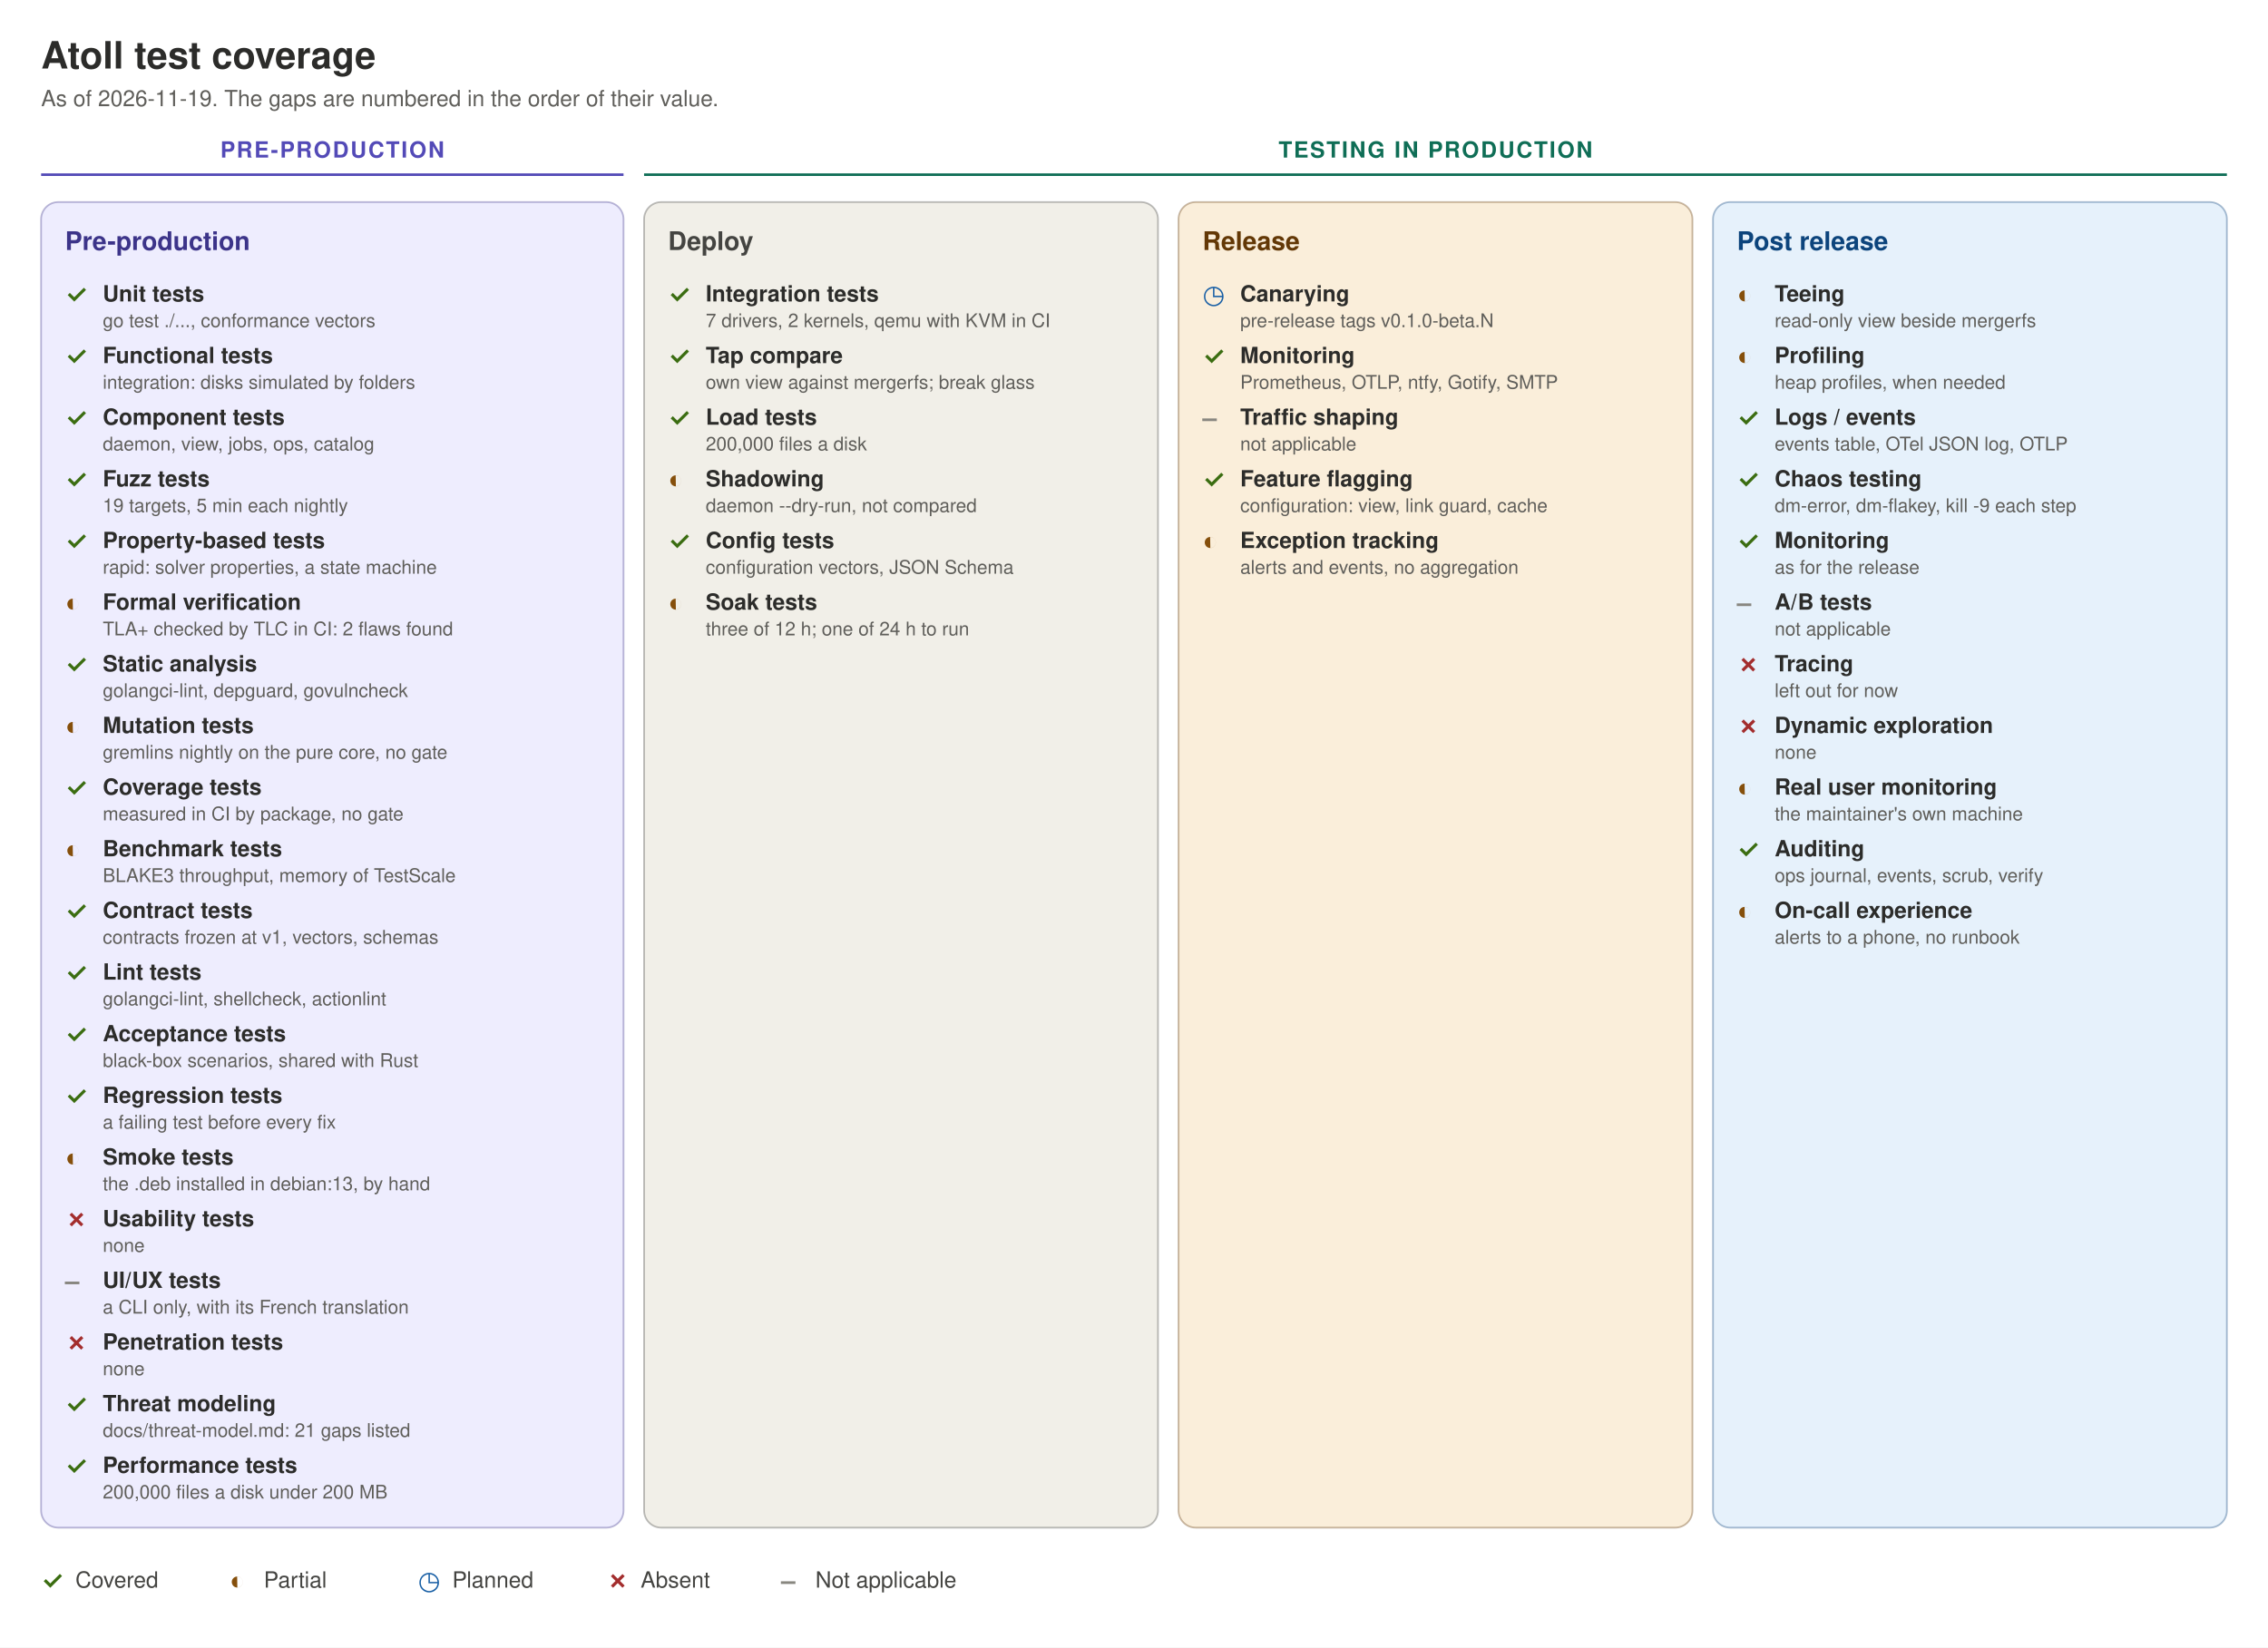
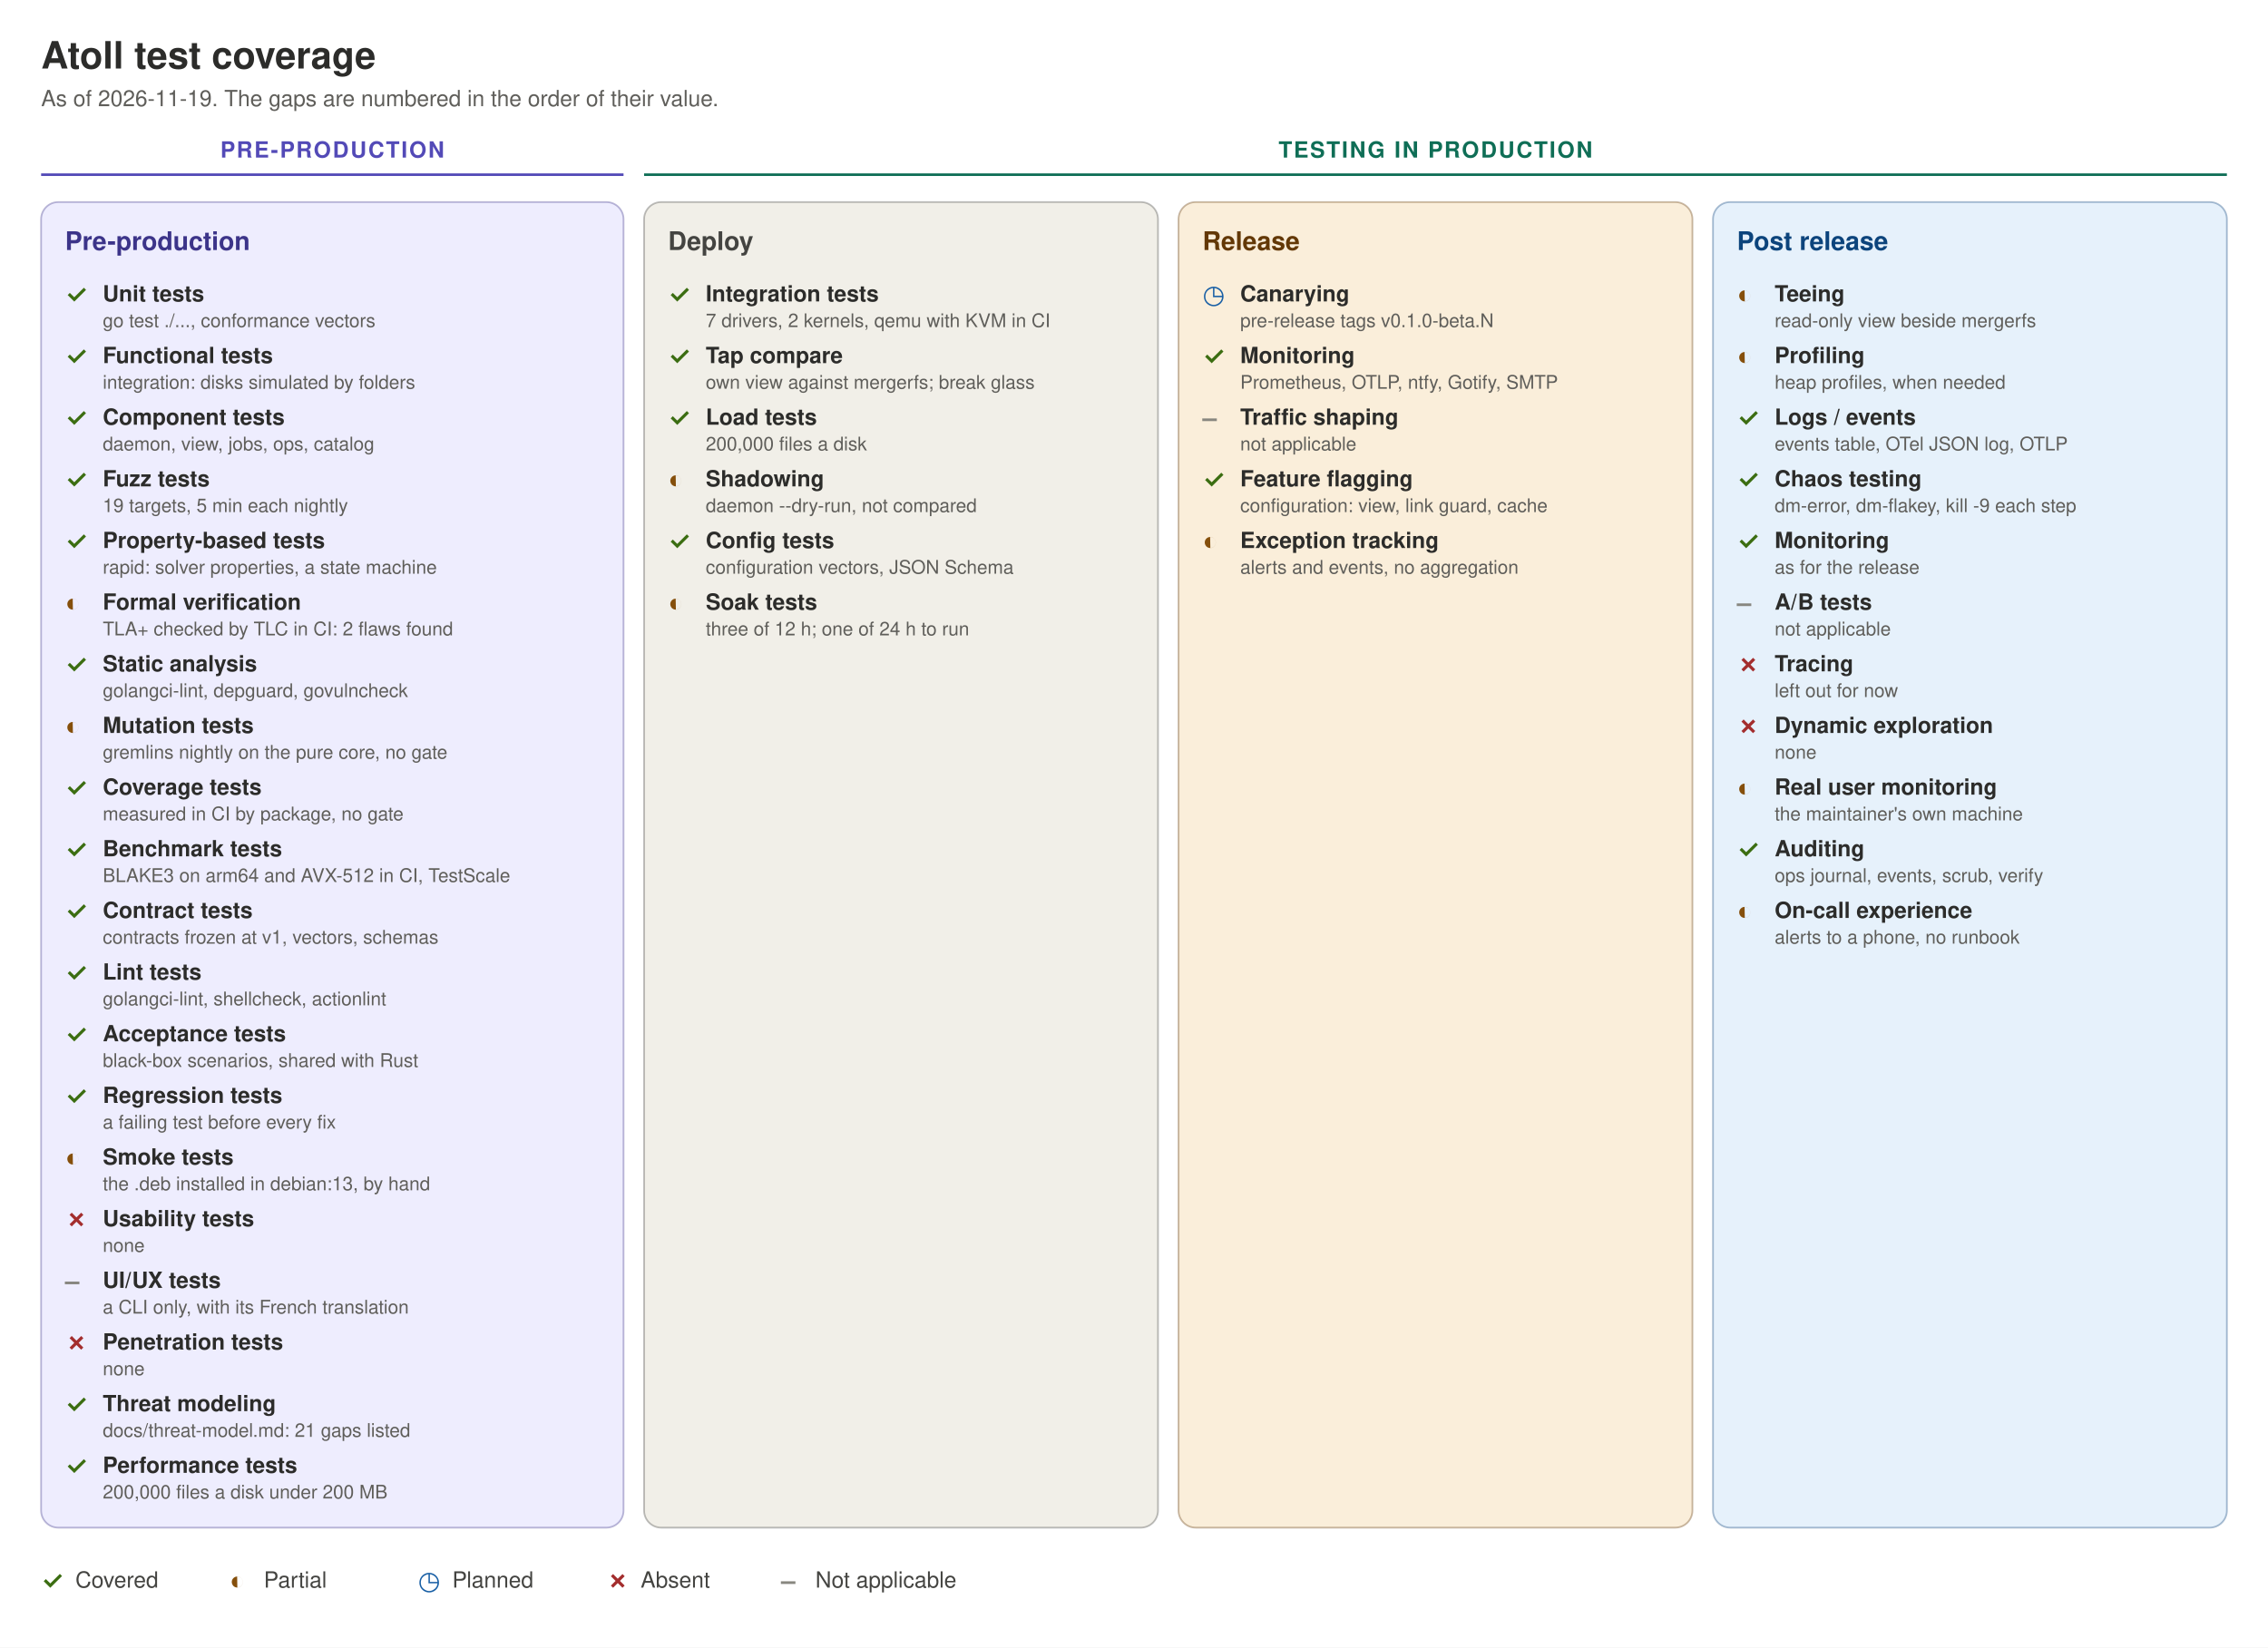
<svg xmlns="http://www.w3.org/2000/svg" width="1324" height="962" viewBox="0 0 1324 962" role="img" font-family="-apple-system, 'Segoe UI', Helvetica, Arial, sans-serif">
  <rect width="1324" height="962" fill="#FFFFFF" />
  <text x="24" y="40" font-size="22" font-weight="600" fill="#2C2C2A">Atoll test coverage</text>
  <text x="24" y="62" font-size="13" fill="#5F5E5A">As of 2026-11-19. The gaps are numbered in the order of their value.</text>
  <text x="194.0" y="92" font-size="13" font-weight="600" letter-spacing="1" text-anchor="middle" fill="#534AB7">PRE-PRODUCTION</text>
  <line x1="24" y1="102" x2="364" y2="102" stroke="#534AB7" stroke-width="1.5" />
  <text x="838.0" y="92" font-size="13" font-weight="600" letter-spacing="1" text-anchor="middle" fill="#0F6E56">TESTING IN PRODUCTION</text>
  <line x1="376" y1="102" x2="1300" y2="102" stroke="#0F6E56" stroke-width="1.5" />
  <rect x="24" y="118" width="340" height="774" rx="10" fill="#EEEDFE" stroke="#3C3489" stroke-opacity="0.35" />
  <text x="38" y="146" font-size="15" font-weight="600" fill="#3C3489">Pre-production</text>
  <text x="38" y="177" font-size="15" font-weight="600" fill="#3B6D11">✓</text>
  <text x="60" y="176" font-size="13" font-weight="600" fill="#2C2C2A">Unit tests</text>
  <text x="60" y="191" font-size="11" fill="#5F5E5A">go test ./..., conformance vectors</text>
  <text x="38" y="213" font-size="15" font-weight="600" fill="#3B6D11">✓</text>
  <text x="60" y="212" font-size="13" font-weight="600" fill="#2C2C2A">Functional tests</text>
  <text x="60" y="227" font-size="11" fill="#5F5E5A">integration: disks simulated by folders</text>
  <text x="38" y="249" font-size="15" font-weight="600" fill="#3B6D11">✓</text>
  <text x="60" y="248" font-size="13" font-weight="600" fill="#2C2C2A">Component tests</text>
  <text x="60" y="263" font-size="11" fill="#5F5E5A">daemon, view, jobs, ops, catalog</text>
  <text x="38" y="285" font-size="15" font-weight="600" fill="#3B6D11">✓</text>
  <text x="60" y="284" font-size="13" font-weight="600" fill="#2C2C2A">Fuzz tests</text>
  <text x="60" y="299" font-size="11" fill="#5F5E5A">19 targets, 5 min each nightly</text>
  <text x="38" y="321" font-size="15" font-weight="600" fill="#3B6D11">✓</text>
  <text x="60" y="320" font-size="13" font-weight="600" fill="#2C2C2A">Property-based tests</text>
  <text x="60" y="335" font-size="11" fill="#5F5E5A">rapid: solver properties, a state machine</text>
  <text x="38" y="357" font-size="15" font-weight="600" fill="#854F0B">◐</text>
  <text x="60" y="356" font-size="13" font-weight="600" fill="#2C2C2A">Formal verification</text>
  <text x="60" y="371" font-size="11" fill="#5F5E5A">TLA+ checked by TLC in CI: 2 flaws found</text>
  <text x="38" y="393" font-size="15" font-weight="600" fill="#3B6D11">✓</text>
  <text x="60" y="392" font-size="13" font-weight="600" fill="#2C2C2A">Static analysis</text>
  <text x="60" y="407" font-size="11" fill="#5F5E5A">golangci-lint, depguard, govulncheck</text>
  <text x="38" y="429" font-size="15" font-weight="600" fill="#854F0B">◐</text>
  <text x="60" y="428" font-size="13" font-weight="600" fill="#2C2C2A">Mutation tests</text>
  <text x="60" y="443" font-size="11" fill="#5F5E5A">gremlins nightly on the pure core, no gate</text>
  <text x="38" y="465" font-size="15" font-weight="600" fill="#3B6D11">✓</text>
  <text x="60" y="464" font-size="13" font-weight="600" fill="#2C2C2A">Coverage tests</text>
  <text x="60" y="479" font-size="11" fill="#5F5E5A">measured in CI by package, no gate</text>
-   <text x="38" y="501" font-size="15" font-weight="600" fill="#854F0B">◐</text>
+   <text x="38" y="501" font-size="15" font-weight="600" fill="#3B6D11">✓</text>
  <text x="60" y="500" font-size="13" font-weight="600" fill="#2C2C2A">Benchmark tests</text>
-   <text x="60" y="515" font-size="11" fill="#5F5E5A">BLAKE3 throughput, memory of TestScale</text>
+   <text x="60" y="515" font-size="11" fill="#5F5E5A">BLAKE3 on arm64 and AVX-512 in CI, TestScale</text>
  <text x="38" y="537" font-size="15" font-weight="600" fill="#3B6D11">✓</text>
  <text x="60" y="536" font-size="13" font-weight="600" fill="#2C2C2A">Contract tests</text>
  <text x="60" y="551" font-size="11" fill="#5F5E5A">contracts frozen at v1, vectors, schemas</text>
  <text x="38" y="573" font-size="15" font-weight="600" fill="#3B6D11">✓</text>
  <text x="60" y="572" font-size="13" font-weight="600" fill="#2C2C2A">Lint tests</text>
  <text x="60" y="587" font-size="11" fill="#5F5E5A">golangci-lint, shellcheck, actionlint</text>
  <text x="38" y="609" font-size="15" font-weight="600" fill="#3B6D11">✓</text>
  <text x="60" y="608" font-size="13" font-weight="600" fill="#2C2C2A">Acceptance tests</text>
  <text x="60" y="623" font-size="11" fill="#5F5E5A">black-box scenarios, shared with Rust</text>
  <text x="38" y="645" font-size="15" font-weight="600" fill="#3B6D11">✓</text>
  <text x="60" y="644" font-size="13" font-weight="600" fill="#2C2C2A">Regression tests</text>
  <text x="60" y="659" font-size="11" fill="#5F5E5A">a failing test before every fix</text>
  <text x="38" y="681" font-size="15" font-weight="600" fill="#854F0B">◐</text>
  <text x="60" y="680" font-size="13" font-weight="600" fill="#2C2C2A">Smoke tests</text>
  <text x="60" y="695" font-size="11" fill="#5F5E5A">the .deb installed in debian:13, by hand</text>
  <text x="38" y="717" font-size="15" font-weight="600" fill="#A32D2D">✗</text>
  <text x="60" y="716" font-size="13" font-weight="600" fill="#2C2C2A">Usability tests</text>
  <text x="60" y="731" font-size="11" fill="#5F5E5A">none</text>
  <text x="38" y="753" font-size="15" font-weight="600" fill="#888780">–</text>
  <text x="60" y="752" font-size="13" font-weight="600" fill="#2C2C2A">UI/UX tests</text>
  <text x="60" y="767" font-size="11" fill="#5F5E5A">a CLI only, with its French translation</text>
  <text x="38" y="789" font-size="15" font-weight="600" fill="#A32D2D">✗</text>
  <text x="60" y="788" font-size="13" font-weight="600" fill="#2C2C2A">Penetration tests</text>
  <text x="60" y="803" font-size="11" fill="#5F5E5A">none</text>
  <text x="38" y="825" font-size="15" font-weight="600" fill="#3B6D11">✓</text>
  <text x="60" y="824" font-size="13" font-weight="600" fill="#2C2C2A">Threat modeling</text>
  <text x="60" y="839" font-size="11" fill="#5F5E5A">docs/threat-model.md: 21 gaps listed</text>
  <text x="38" y="861" font-size="15" font-weight="600" fill="#3B6D11">✓</text>
  <text x="60" y="860" font-size="13" font-weight="600" fill="#2C2C2A">Performance tests</text>
  <text x="60" y="875" font-size="11" fill="#5F5E5A">200,000 files a disk under 200 MB</text>
  <rect x="376" y="118" width="300" height="774" rx="10" fill="#F1EFE8" stroke="#444441" stroke-opacity="0.35" />
  <text x="390" y="146" font-size="15" font-weight="600" fill="#444441">Deploy</text>
  <text x="390" y="177" font-size="15" font-weight="600" fill="#3B6D11">✓</text>
  <text x="412" y="176" font-size="13" font-weight="600" fill="#2C2C2A">Integration tests</text>
  <text x="412" y="191" font-size="11" fill="#5F5E5A">7 drivers, 2 kernels, qemu with KVM in CI</text>
  <text x="390" y="213" font-size="15" font-weight="600" fill="#3B6D11">✓</text>
  <text x="412" y="212" font-size="13" font-weight="600" fill="#2C2C2A">Tap compare</text>
  <text x="412" y="227" font-size="11" fill="#5F5E5A">own view against mergerfs; break glass</text>
  <text x="390" y="249" font-size="15" font-weight="600" fill="#3B6D11">✓</text>
  <text x="412" y="248" font-size="13" font-weight="600" fill="#2C2C2A">Load tests</text>
  <text x="412" y="263" font-size="11" fill="#5F5E5A">200,000 files a disk</text>
  <text x="390" y="285" font-size="15" font-weight="600" fill="#854F0B">◐</text>
  <text x="412" y="284" font-size="13" font-weight="600" fill="#2C2C2A">Shadowing</text>
  <text x="412" y="299" font-size="11" fill="#5F5E5A">daemon --dry-run, not compared</text>
  <text x="390" y="321" font-size="15" font-weight="600" fill="#3B6D11">✓</text>
  <text x="412" y="320" font-size="13" font-weight="600" fill="#2C2C2A">Config tests</text>
  <text x="412" y="335" font-size="11" fill="#5F5E5A">configuration vectors, JSON Schema</text>
  <text x="390" y="357" font-size="15" font-weight="600" fill="#854F0B">◐</text>
  <text x="412" y="356" font-size="13" font-weight="600" fill="#2C2C2A">Soak tests</text>
  <text x="412" y="371" font-size="11" fill="#5F5E5A">three of 12 h; one of 24 h to run</text>
  <rect x="688" y="118" width="300" height="774" rx="10" fill="#FAEEDA" stroke="#633806" stroke-opacity="0.35" />
  <text x="702" y="146" font-size="15" font-weight="600" fill="#633806">Release</text>
  <text x="702" y="177" font-size="15" font-weight="600" fill="#185FA5">◷</text>
  <text x="724" y="176" font-size="13" font-weight="600" fill="#2C2C2A">Canarying</text>
  <text x="724" y="191" font-size="11" fill="#5F5E5A">pre-release tags v0.1.0-beta.N</text>
  <text x="702" y="213" font-size="15" font-weight="600" fill="#3B6D11">✓</text>
  <text x="724" y="212" font-size="13" font-weight="600" fill="#2C2C2A">Monitoring</text>
  <text x="724" y="227" font-size="11" fill="#5F5E5A">Prometheus, OTLP, ntfy, Gotify, SMTP</text>
  <text x="702" y="249" font-size="15" font-weight="600" fill="#888780">–</text>
  <text x="724" y="248" font-size="13" font-weight="600" fill="#2C2C2A">Traffic shaping</text>
  <text x="724" y="263" font-size="11" fill="#5F5E5A">not applicable</text>
  <text x="702" y="285" font-size="15" font-weight="600" fill="#3B6D11">✓</text>
  <text x="724" y="284" font-size="13" font-weight="600" fill="#2C2C2A">Feature flagging</text>
  <text x="724" y="299" font-size="11" fill="#5F5E5A">configuration: view, link guard, cache</text>
  <text x="702" y="321" font-size="15" font-weight="600" fill="#854F0B">◐</text>
  <text x="724" y="320" font-size="13" font-weight="600" fill="#2C2C2A">Exception tracking</text>
  <text x="724" y="335" font-size="11" fill="#5F5E5A">alerts and events, no aggregation</text>
  <rect x="1000" y="118" width="300" height="774" rx="10" fill="#E6F1FB" stroke="#0C447C" stroke-opacity="0.35" />
  <text x="1014" y="146" font-size="15" font-weight="600" fill="#0C447C">Post release</text>
  <text x="1014" y="177" font-size="15" font-weight="600" fill="#854F0B">◐</text>
  <text x="1036" y="176" font-size="13" font-weight="600" fill="#2C2C2A">Teeing</text>
  <text x="1036" y="191" font-size="11" fill="#5F5E5A">read-only view beside mergerfs</text>
  <text x="1014" y="213" font-size="15" font-weight="600" fill="#854F0B">◐</text>
  <text x="1036" y="212" font-size="13" font-weight="600" fill="#2C2C2A">Profiling</text>
  <text x="1036" y="227" font-size="11" fill="#5F5E5A">heap profiles, when needed</text>
  <text x="1014" y="249" font-size="15" font-weight="600" fill="#3B6D11">✓</text>
  <text x="1036" y="248" font-size="13" font-weight="600" fill="#2C2C2A">Logs / events</text>
  <text x="1036" y="263" font-size="11" fill="#5F5E5A">events table, OTel JSON log, OTLP</text>
  <text x="1014" y="285" font-size="15" font-weight="600" fill="#3B6D11">✓</text>
  <text x="1036" y="284" font-size="13" font-weight="600" fill="#2C2C2A">Chaos testing</text>
  <text x="1036" y="299" font-size="11" fill="#5F5E5A">dm-error, dm-flakey, kill -9 each step</text>
  <text x="1014" y="321" font-size="15" font-weight="600" fill="#3B6D11">✓</text>
  <text x="1036" y="320" font-size="13" font-weight="600" fill="#2C2C2A">Monitoring</text>
  <text x="1036" y="335" font-size="11" fill="#5F5E5A">as for the release</text>
  <text x="1014" y="357" font-size="15" font-weight="600" fill="#888780">–</text>
  <text x="1036" y="356" font-size="13" font-weight="600" fill="#2C2C2A">A/B tests</text>
  <text x="1036" y="371" font-size="11" fill="#5F5E5A">not applicable</text>
  <text x="1014" y="393" font-size="15" font-weight="600" fill="#A32D2D">✗</text>
  <text x="1036" y="392" font-size="13" font-weight="600" fill="#2C2C2A">Tracing</text>
  <text x="1036" y="407" font-size="11" fill="#5F5E5A">left out for now</text>
  <text x="1014" y="429" font-size="15" font-weight="600" fill="#A32D2D">✗</text>
  <text x="1036" y="428" font-size="13" font-weight="600" fill="#2C2C2A">Dynamic exploration</text>
  <text x="1036" y="443" font-size="11" fill="#5F5E5A">none</text>
  <text x="1014" y="465" font-size="15" font-weight="600" fill="#854F0B">◐</text>
  <text x="1036" y="464" font-size="13" font-weight="600" fill="#2C2C2A">Real user monitoring</text>
  <text x="1036" y="479" font-size="11" fill="#5F5E5A">the maintainer's own machine</text>
  <text x="1014" y="501" font-size="15" font-weight="600" fill="#3B6D11">✓</text>
  <text x="1036" y="500" font-size="13" font-weight="600" fill="#2C2C2A">Auditing</text>
  <text x="1036" y="515" font-size="11" fill="#5F5E5A">ops journal, events, scrub, verify</text>
  <text x="1014" y="537" font-size="15" font-weight="600" fill="#854F0B">◐</text>
  <text x="1036" y="536" font-size="13" font-weight="600" fill="#2C2C2A">On-call experience</text>
  <text x="1036" y="551" font-size="11" fill="#5F5E5A">alerts to a phone, no runbook</text>
  <text x="24" y="928" font-size="15" font-weight="600" fill="#3B6D11">✓</text>
  <text x="44" y="927" font-size="13" fill="#444441">Covered</text>
  <text x="134" y="928" font-size="15" font-weight="600" fill="#854F0B">◐</text>
  <text x="154" y="927" font-size="13" fill="#444441">Partial</text>
  <text x="244" y="928" font-size="15" font-weight="600" fill="#185FA5">◷</text>
  <text x="264" y="927" font-size="13" fill="#444441">Planned</text>
  <text x="354" y="928" font-size="15" font-weight="600" fill="#A32D2D">✗</text>
  <text x="374" y="927" font-size="13" fill="#444441">Absent</text>
  <text x="456" y="928" font-size="15" font-weight="600" fill="#888780">–</text>
  <text x="476" y="927" font-size="13" fill="#444441">Not applicable</text>
</svg>
